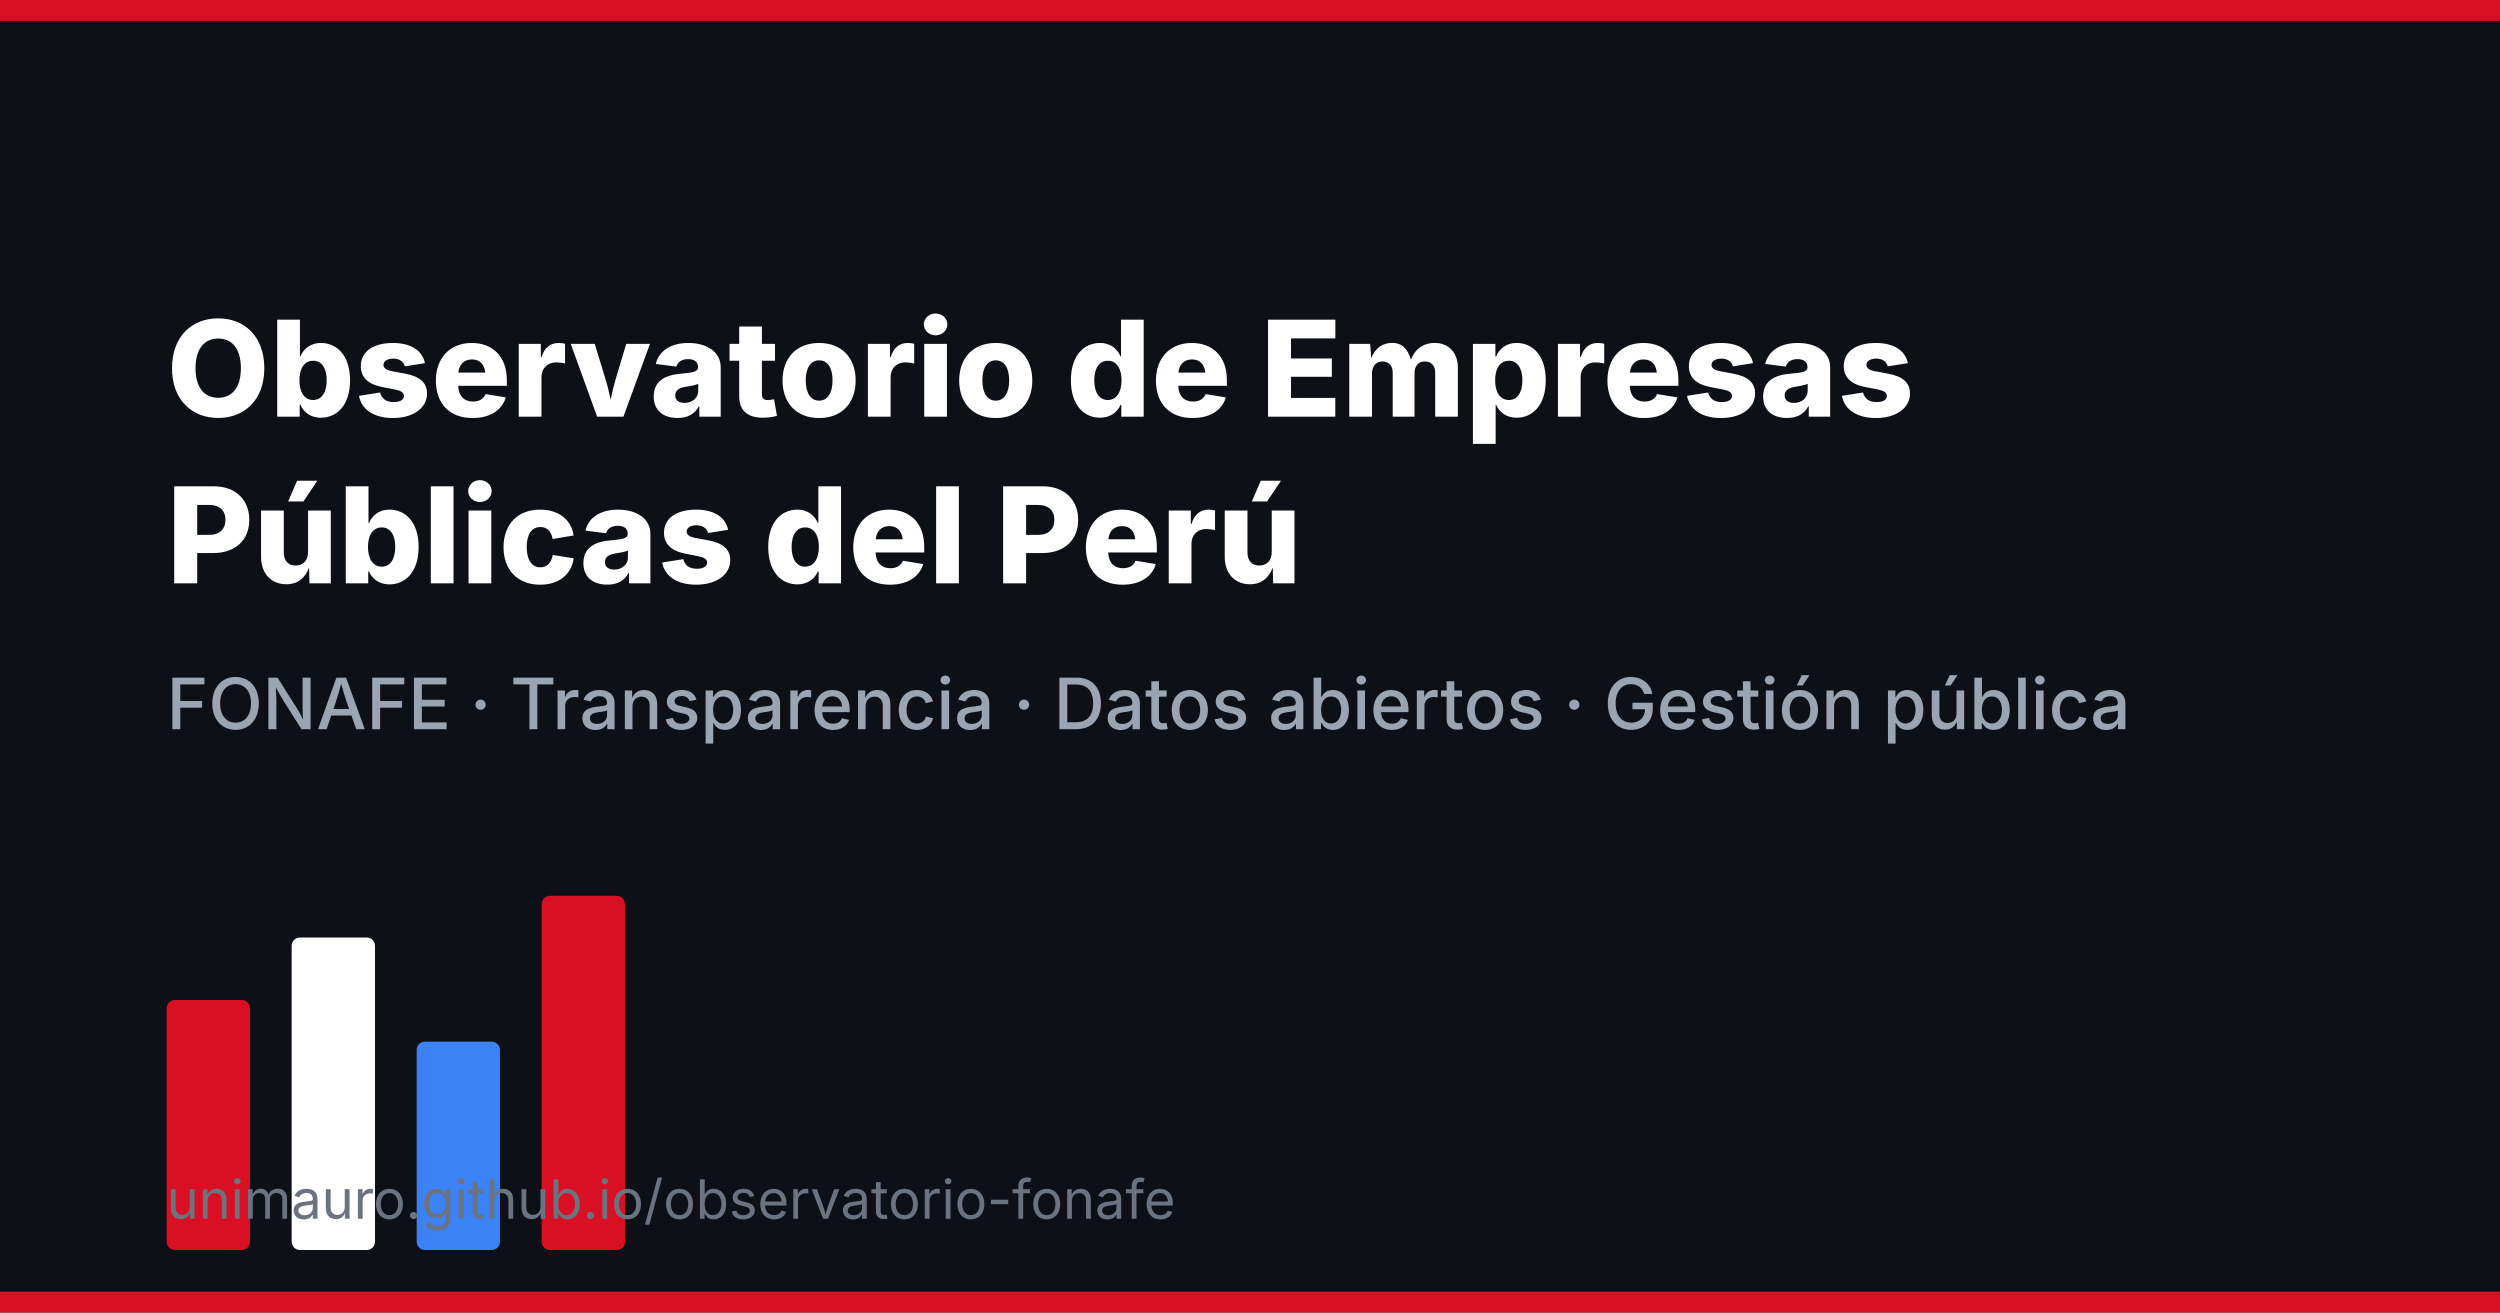
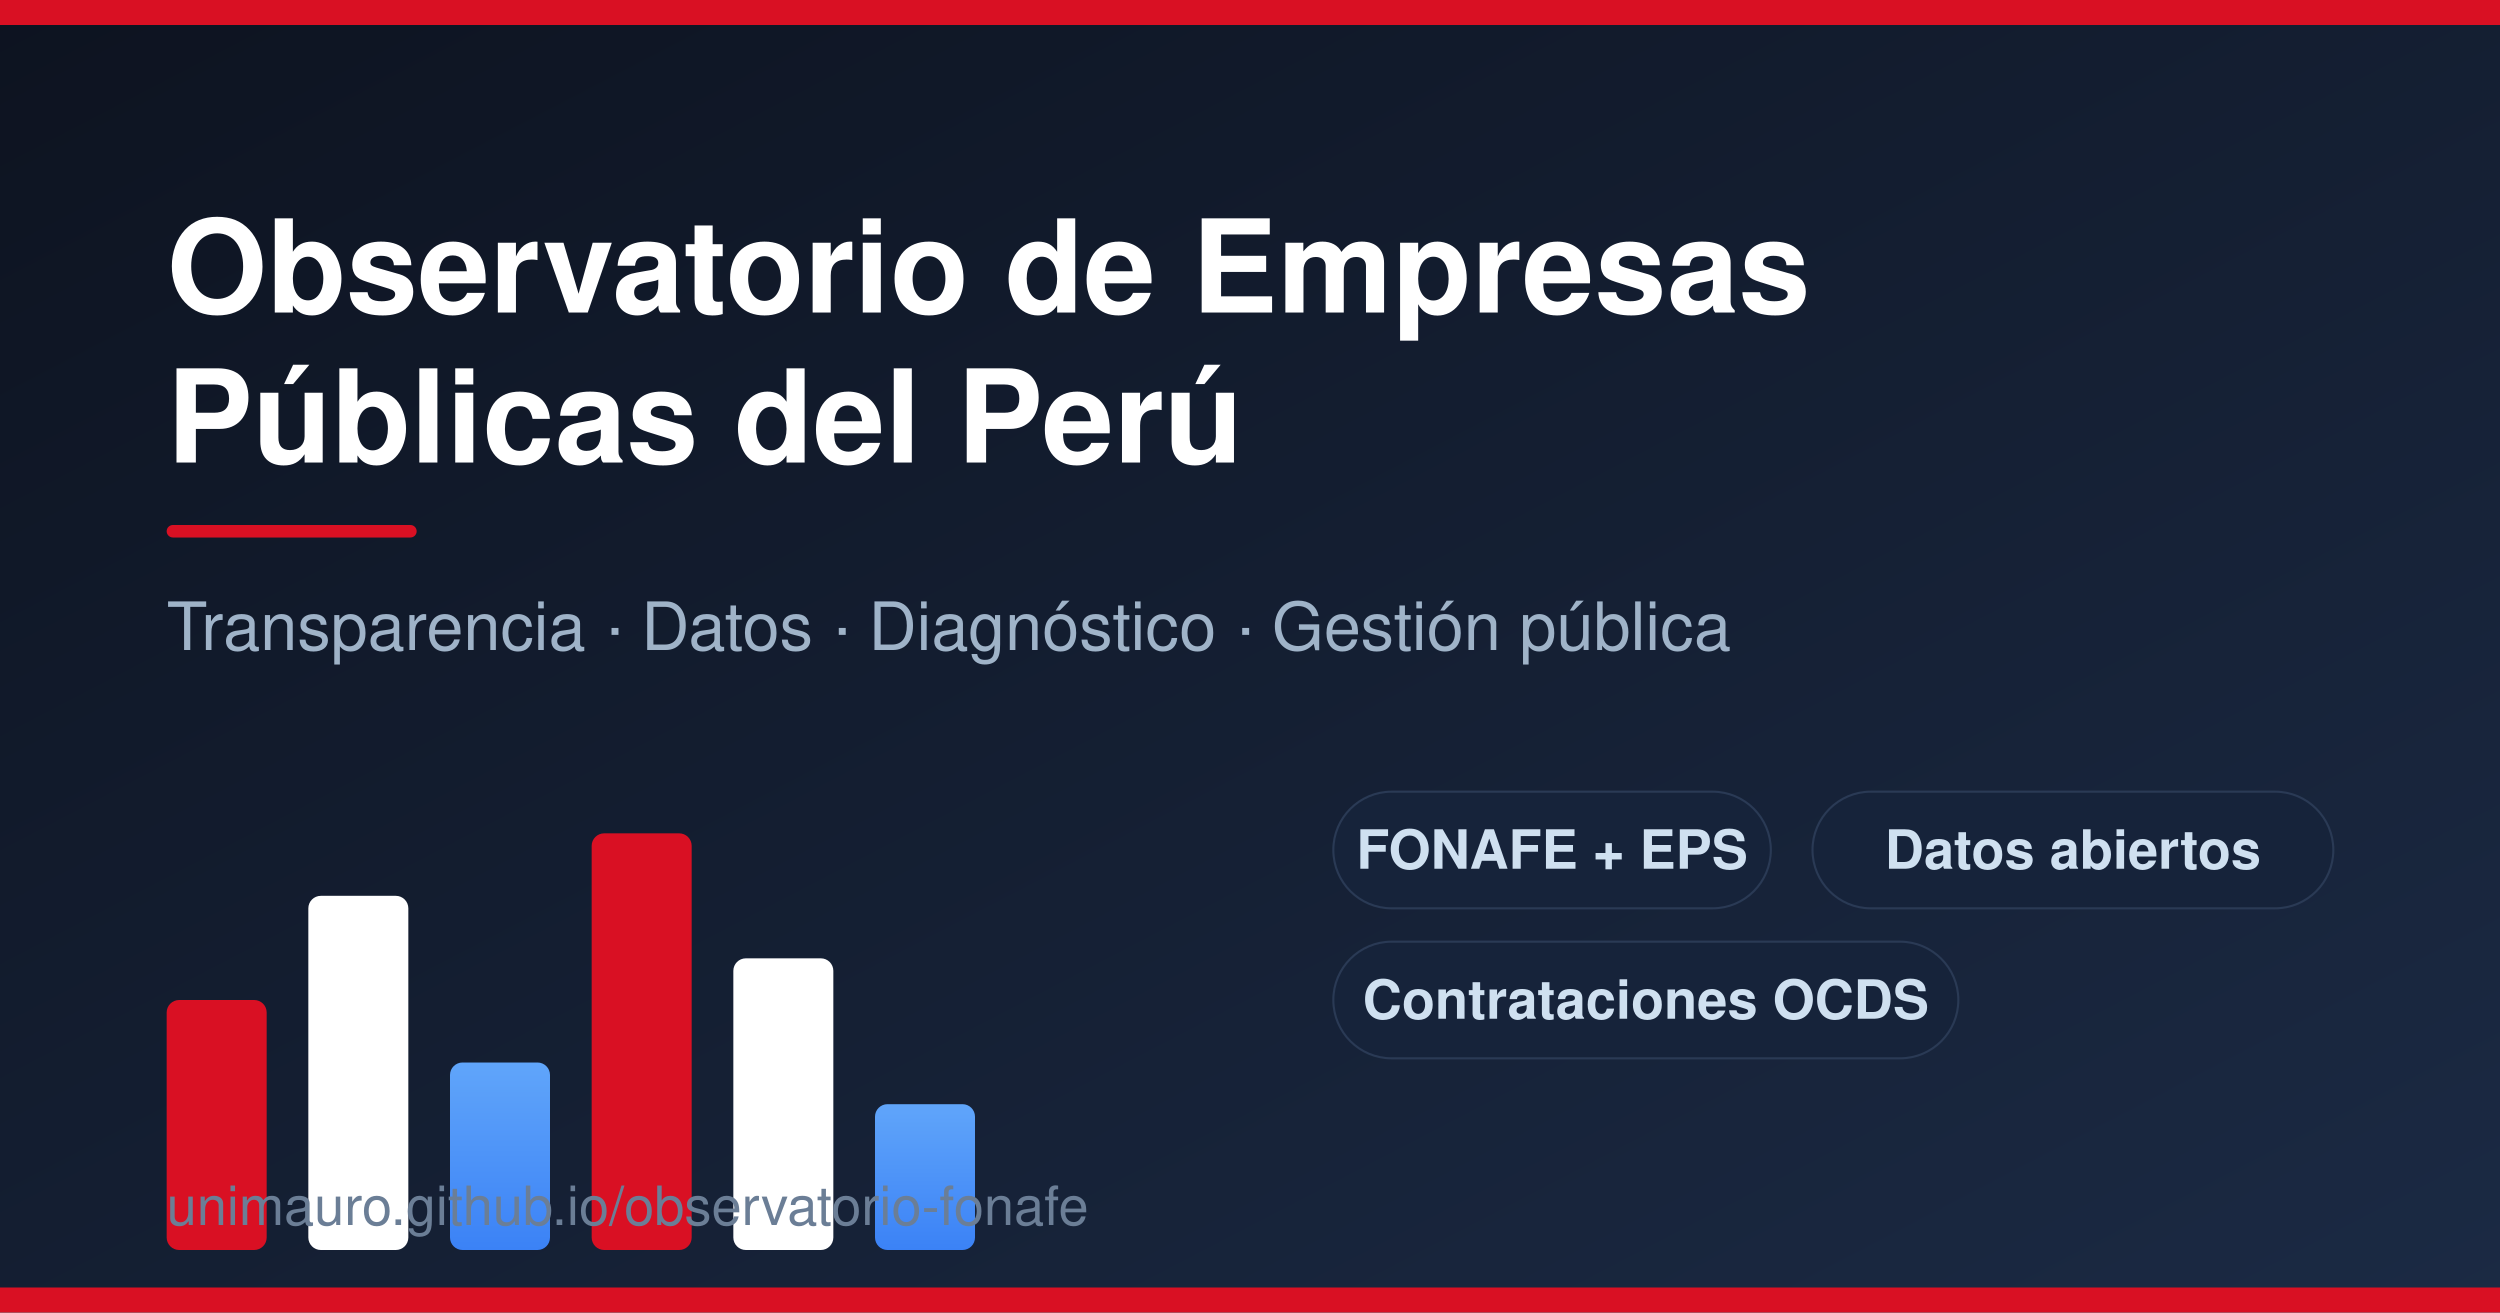
<svg xmlns="http://www.w3.org/2000/svg" width="1200" height="630" viewBox="0 0 1200 630">
-   <rect width="1200" height="630" fill="#0d1117" />
-   <rect width="1200" height="10" fill="#D91023" />
-   <rect y="620" width="1200" height="10" fill="#D91023" />
-   <text x="80" y="200" fill="#ffffff" font-family="Inter, sans-serif" font-size="64" font-weight="800">Observatorio de Empresas</text>
-   <text x="80" y="280" fill="#ffffff" font-family="Inter, sans-serif" font-size="64" font-weight="800">Públicas del Perú</text>
-   <text x="80" y="350" fill="#9aa4b2" font-family="Inter, sans-serif" font-size="34" font-weight="500">FONAFE · Transparencia · Datos abiertos · Gestión pública</text>
-   <g transform="translate(80,420)">
-     <rect x="0" y="60" width="40" height="120" rx="4" fill="#D91023" />
-     <rect x="60" y="30" width="40" height="150" rx="4" fill="#ffffff" />
-     <rect x="120" y="80" width="40" height="100" rx="4" fill="#3b82f6" />
-     <rect x="180" y="10" width="40" height="170" rx="4" fill="#D91023" />
+   <defs>
+     <linearGradient id="bg" x1="0" y1="0" x2="1" y2="1">
+       <stop offset="0" stop-color="#0d1320" />
+       <stop offset="1" stop-color="#1b2a44" />
+     </linearGradient>
+     <linearGradient id="bar" x1="0" y1="1" x2="0" y2="0">
+       <stop offset="0" stop-color="#3b82f6" />
+       <stop offset="1" stop-color="#60a5fa" />
+     </linearGradient>
+   </defs>
+   <rect width="1200" height="630" fill="url(#bg)" />
+   <rect width="1200" height="12" fill="#D91023" />
+   <rect y="618" width="1200" height="12" fill="#D91023" />
+   <text x="80" y="150" fill="#ffffff" font-family="Helvetica, Arial, sans-serif" font-size="62" font-weight="bold">Observatorio de Empresas</text>
+   <text x="80" y="222" fill="#ffffff" font-family="Helvetica, Arial, sans-serif" font-size="62" font-weight="bold">Públicas del Perú</text>
+   <rect x="80" y="252" width="120" height="6" rx="3" fill="#D91023" />
+   <text x="80" y="312" fill="#9fb3c8" font-family="Helvetica, Arial, sans-serif" font-size="32">Transparencia · Datos · Diagnóstico · Gestión pública</text>
+   <g transform="translate(80,360)">
+     <rect x="0" y="120" width="48" height="120" rx="6" fill="#D91023" />
+     <rect x="68" y="70" width="48" height="170" rx="6" fill="#ffffff" />
+     <rect x="136" y="150" width="48" height="90" rx="6" fill="url(#bar)" />
+     <rect x="204" y="40" width="48" height="200" rx="6" fill="#D91023" />
+     <rect x="272" y="100" width="48" height="140" rx="6" fill="#ffffff" />
+     <rect x="340" y="170" width="48" height="70" rx="6" fill="url(#bar)" />
  </g>
-   <text x="80" y="585" fill="#6b7280" font-family="Inter, sans-serif" font-size="26">unimauro.github.io/observatorio-fonafe</text>
+   <g font-family="Helvetica, Arial, sans-serif" font-size="26" font-weight="bold">
+     <rect x="640" y="380" width="210" height="56" rx="28" fill="#16233a" stroke="#2a3a55" />
+     <text x="745" y="417" fill="#cfe0f0" text-anchor="middle">FONAFE + EPS</text>
+     <rect x="870" y="380" width="250" height="56" rx="28" fill="#16233a" stroke="#2a3a55" />
+     <text x="995" y="417" fill="#cfe0f0" text-anchor="middle">Datos abiertos</text>
+     <rect x="640" y="452" width="300" height="56" rx="28" fill="#16233a" stroke="#2a3a55" />
+     <text x="790" y="489" fill="#cfe0f0" text-anchor="middle">Contrataciones OCDS</text>
+   </g>
+   <text x="80" y="588" fill="#6b7e96" font-family="Helvetica, Arial, sans-serif" font-size="26">unimauro.github.io/observatorio-fonafe</text>
</svg>
